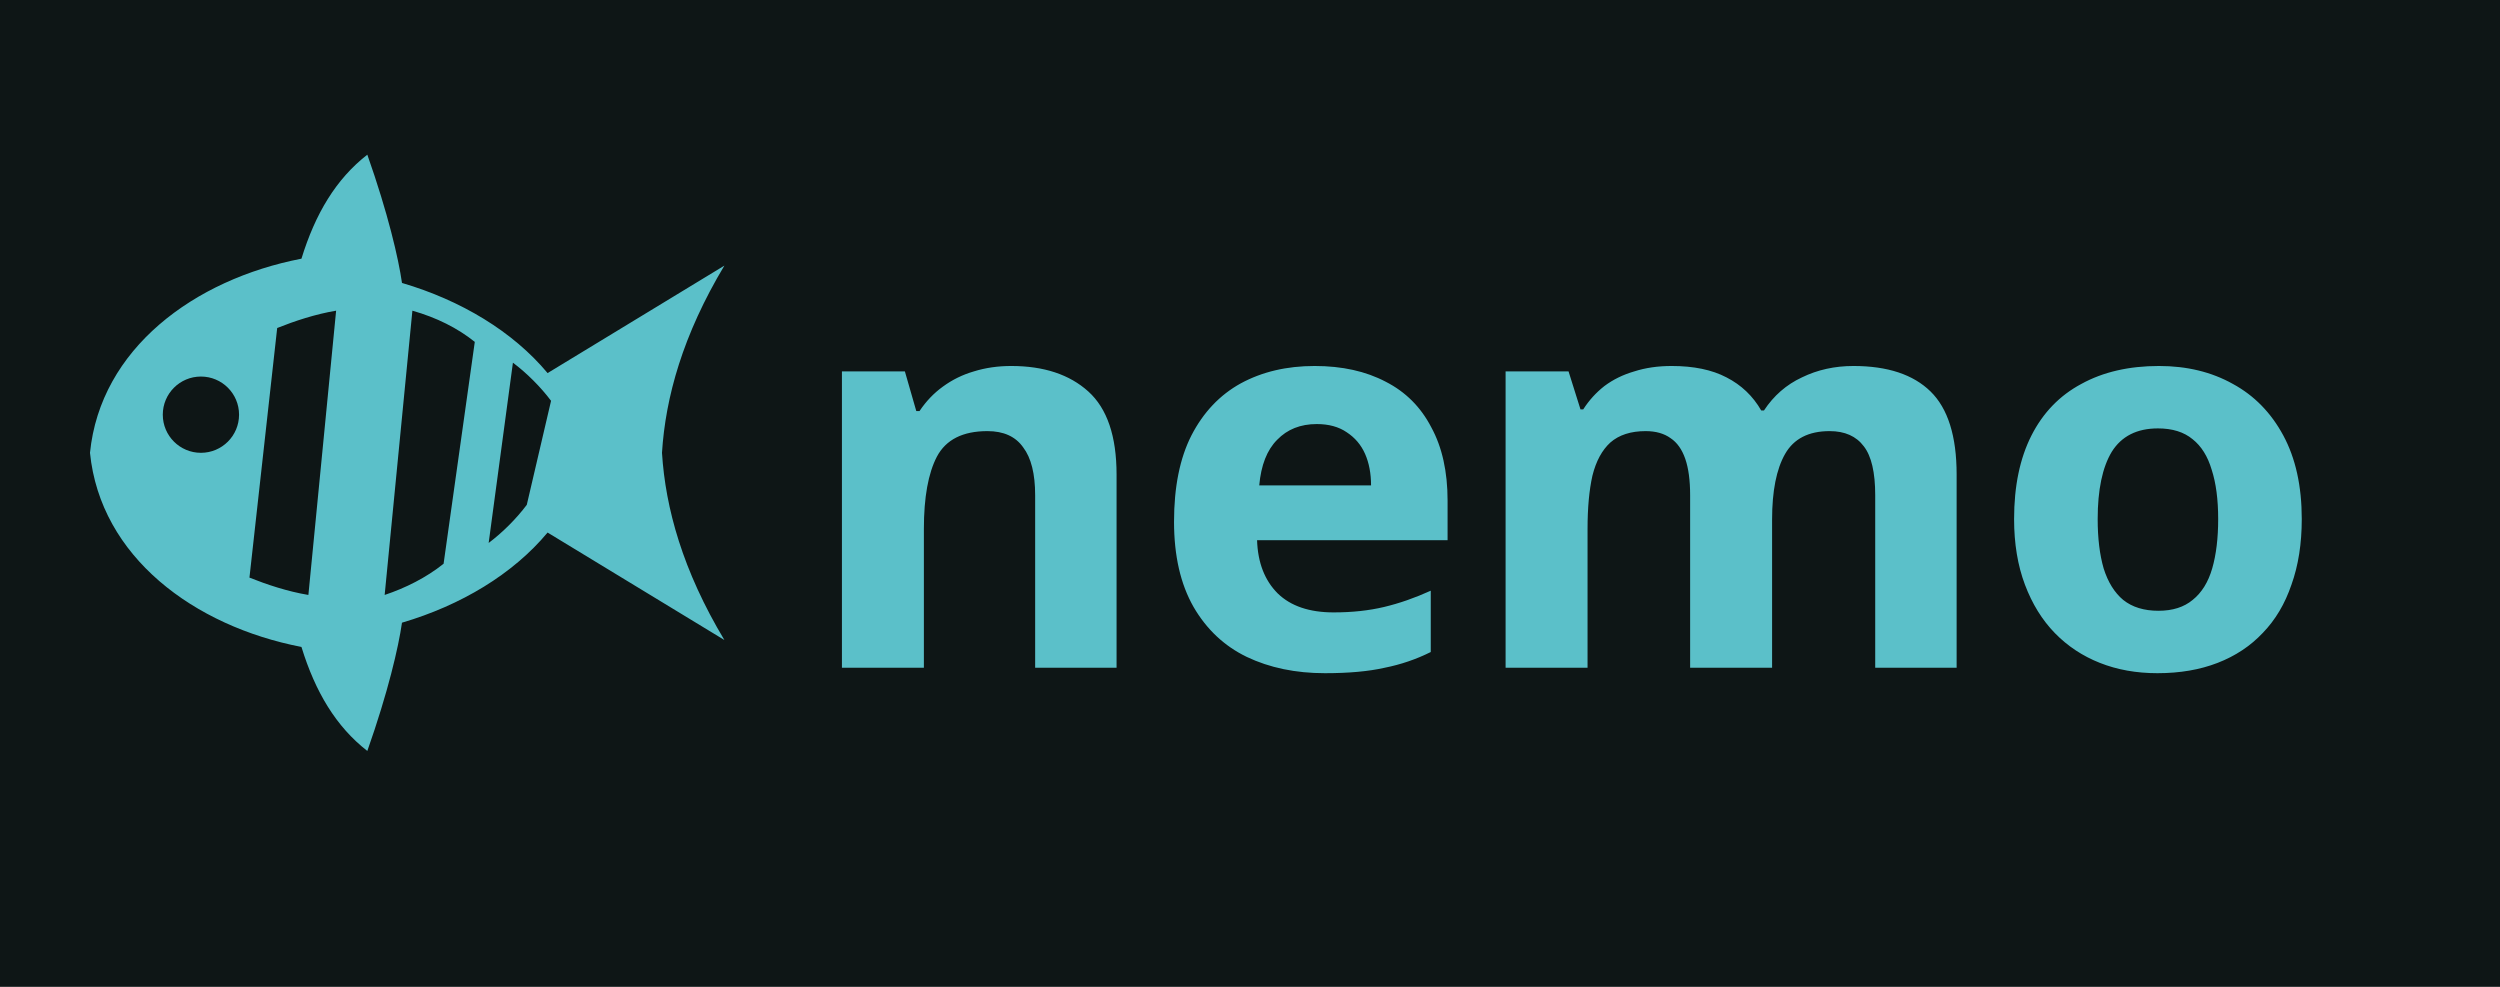
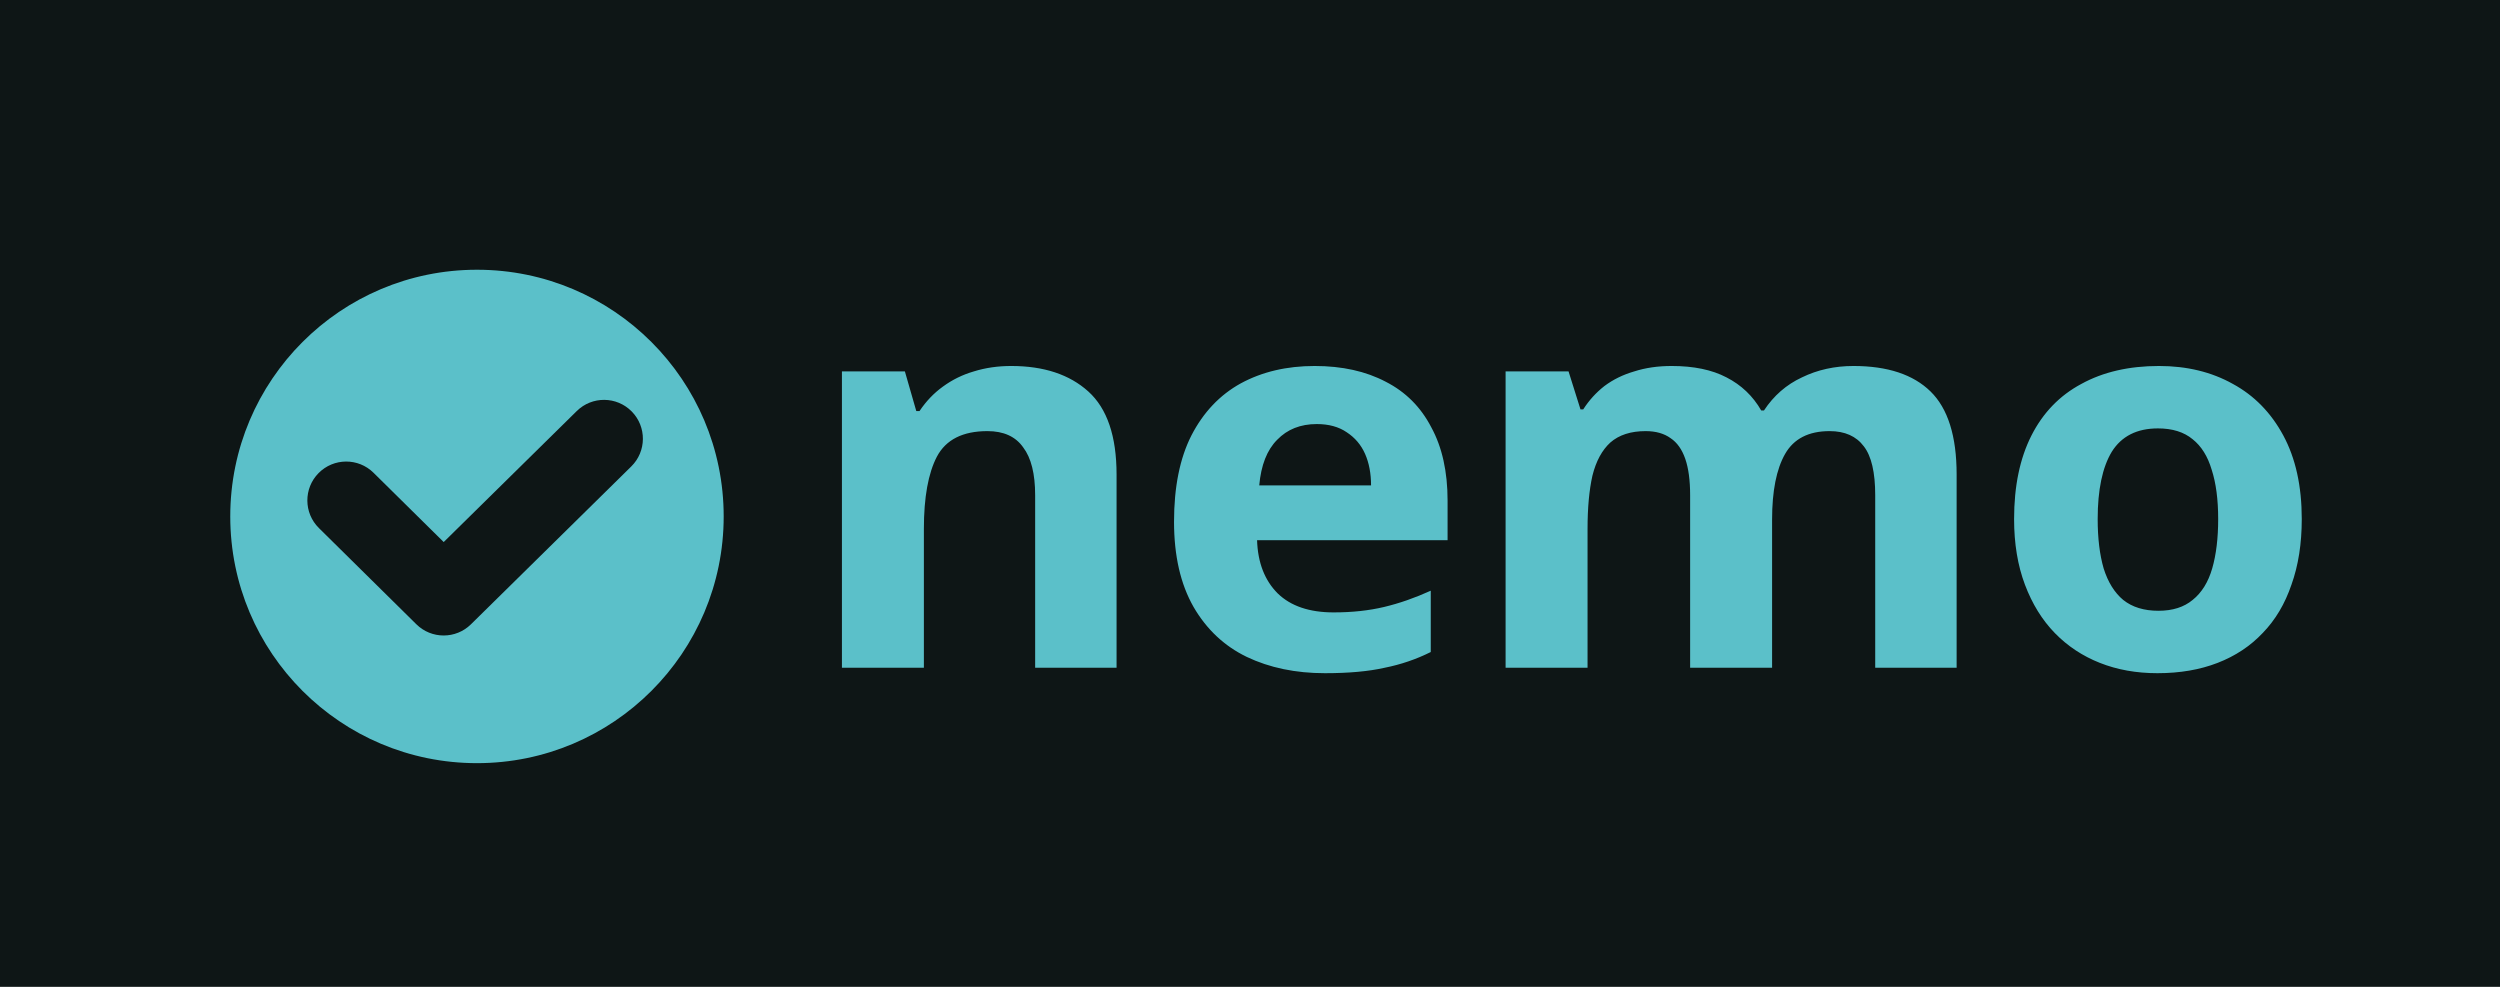
<svg xmlns="http://www.w3.org/2000/svg" width="760" height="300" viewBox="0 0 760 300" version="1.1" id="svg1">
  <rect width="760" height="300" fill="#0E1616" id="rect1" />
-   <g transform="translate(-11.11 2.76) scale(0.526935)" id="g1">
-     <path d="M 73 256 C 79 196 133 156 195 144 C 203 118 215 98 233 84 C 245 118 251 144 253 158 C 287 168 317 186 337 210 L 439 148 C 415 188 405 224 403 256 C 405 288 415 324 439 364 L 337 302 C 317 326 287 344 253 354 C 251 368 245 394 233 428 C 215 414 203 394 195 368 C 133 356 79 316 73 256 Z M 181 184 C 191 180 203 176 215 174 L 199 338 C 187 336 175 332 165 328 Z M 259 174 C 273 178 285 184 295 192 L 277 320 C 267 328 255 334 243 338 Z M 317 204 C 325 210 333 218 339 226 L 325 286 C 319 294 311 302 303 308 Z M 115 234 A 22 22 0 1 0 159 234 A 22 22 0 1 0 115 234 Z" fill="#5BC0C9" fill-rule="evenodd" id="path1" />
+   <g transform="translate(49 61) scale(0.375)" id="g1">
+     <path d="M 56 256 A 200 200 0 1 0 456 256 A 200 200 0 1 0 56 256 Z M 127.87 265.42 L 206.87 343.42 A 31.5 31.5 0 0 0 251.10 343.45 L 381.10 215.45 A 31.5 31.5 0 0 0 381.45 170.90 A 31.5 31.5 0 0 0 336.90 170.55 L 229.03 276.76 L 172.13 220.58 A 31.5 31.5 0 0 0 127.58 220.87 A 31.5 31.5 0 0 0 127.87 265.42 Z" fill="#5BC0C9" fill-rule="evenodd" id="path1" />
  </g>
  <path d="m 307.425,111.26 q 14.85,0 23.43,7.755 8.58,7.755 8.58,25.245 V 203 h -24.75 v -52.47 q 0,-9.735 -3.63,-14.52 -3.465,-4.95 -10.89,-4.95 -11.22,0 -15.345,7.755 -3.96,7.59 -3.96,21.945 V 203 h -24.915 v -90.09 h 19.14 l 3.465,12.045 h 0.99 q 2.97,-4.455 7.095,-7.425 4.29,-3.135 9.405,-4.62 5.28,-1.65 11.385,-1.65 z m 92.215,0 q 12.54,0 21.615,4.785 9.075,4.62 13.86,13.86 4.95,9.075 4.95,22.275 v 12.045 h -57.915 q 0.33,10.23 6.27,16.17 5.94,5.775 16.995,5.775 8.415,0 15.345,-1.65 6.93,-1.65 14.19,-4.95 v 18.645 q -6.6,3.3 -14.025,4.785 -7.26,1.65 -18.15,1.65 -13.365,0 -23.76,-4.95 -10.23,-4.95 -16.17,-15.18 -5.94,-10.395 -5.94,-25.905 0,-15.84 5.28,-26.235 5.445,-10.56 15.015,-15.84 9.735,-5.28 22.44,-5.28 z m 0.66,17.655 q -7.425,0 -12.045,4.785 -4.62,4.62 -5.445,13.86 h 33.99 q 0,-5.445 -1.815,-9.57 -1.815,-4.125 -5.61,-6.6 -3.63,-2.475 -9.075,-2.475 z M 563.465,111.26 q 15.51,0 23.43,7.755 7.92,7.755 7.92,25.245 V 203 h -24.75 v -52.47 q 0,-10.395 -3.465,-14.85 -3.465,-4.62 -10.395,-4.62 -9.57,0 -13.53,6.93 -3.96,6.93 -3.96,19.965 V 203 h -24.915 v -52.47 q 0,-6.765 -1.485,-11.055 -1.485,-4.29 -4.455,-6.27 -2.97,-2.145 -7.59,-2.145 -6.765,0 -10.725,3.465 -3.795,3.465 -5.445,10.065 -1.485,6.6 -1.485,16.17 V 203 h -24.915 v -90.09 h 19.14 l 3.63,11.55 h 0.825 q 2.64,-4.125 6.435,-7.095 3.96,-2.97 9.075,-4.455 5.115,-1.65 11.385,-1.65 10.065,0 16.665,3.465 6.765,3.465 10.56,10.065 h 0.825 q 4.455,-6.765 11.55,-10.065 7.095,-3.465 15.675,-3.465 z M 699.735,157.79 q 0,11.22 -3.135,19.965 -2.97,8.745 -8.745,14.685 -5.61,5.94 -13.695,9.075 -8.085,3.135 -18.315,3.135 -9.57,0 -17.49,-3.135 -7.92,-3.135 -13.695,-9.075 -5.775,-5.94 -9.075,-14.685 -3.3,-8.745 -3.3,-19.965 0,-15.015 5.28,-25.41 5.28,-10.395 15.18,-15.675 9.9,-5.445 23.595,-5.445 12.705,0 22.44,5.445 9.735,5.28 15.345,15.675 5.61,10.395 5.61,25.41 z m -62.04,0 q 0,8.745 1.815,15.015 1.98,6.27 5.94,9.57 4.125,3.3 10.725,3.3 6.435,0 10.395,-3.3 4.125,-3.3 5.94,-9.57 1.815,-6.27 1.815,-15.015 0,-8.91 -1.98,-15.015 -1.815,-6.105 -5.775,-9.24 -3.96,-3.3 -10.56,-3.3 -9.57,0 -14.025,7.095 -4.29,7.095 -4.29,20.46 z" id="text1" style="font-weight:700;font-size:165px;font-family:Manrope;letter-spacing:-2;fill:#5bc0c9" aria-label="nemo" />
</svg>
